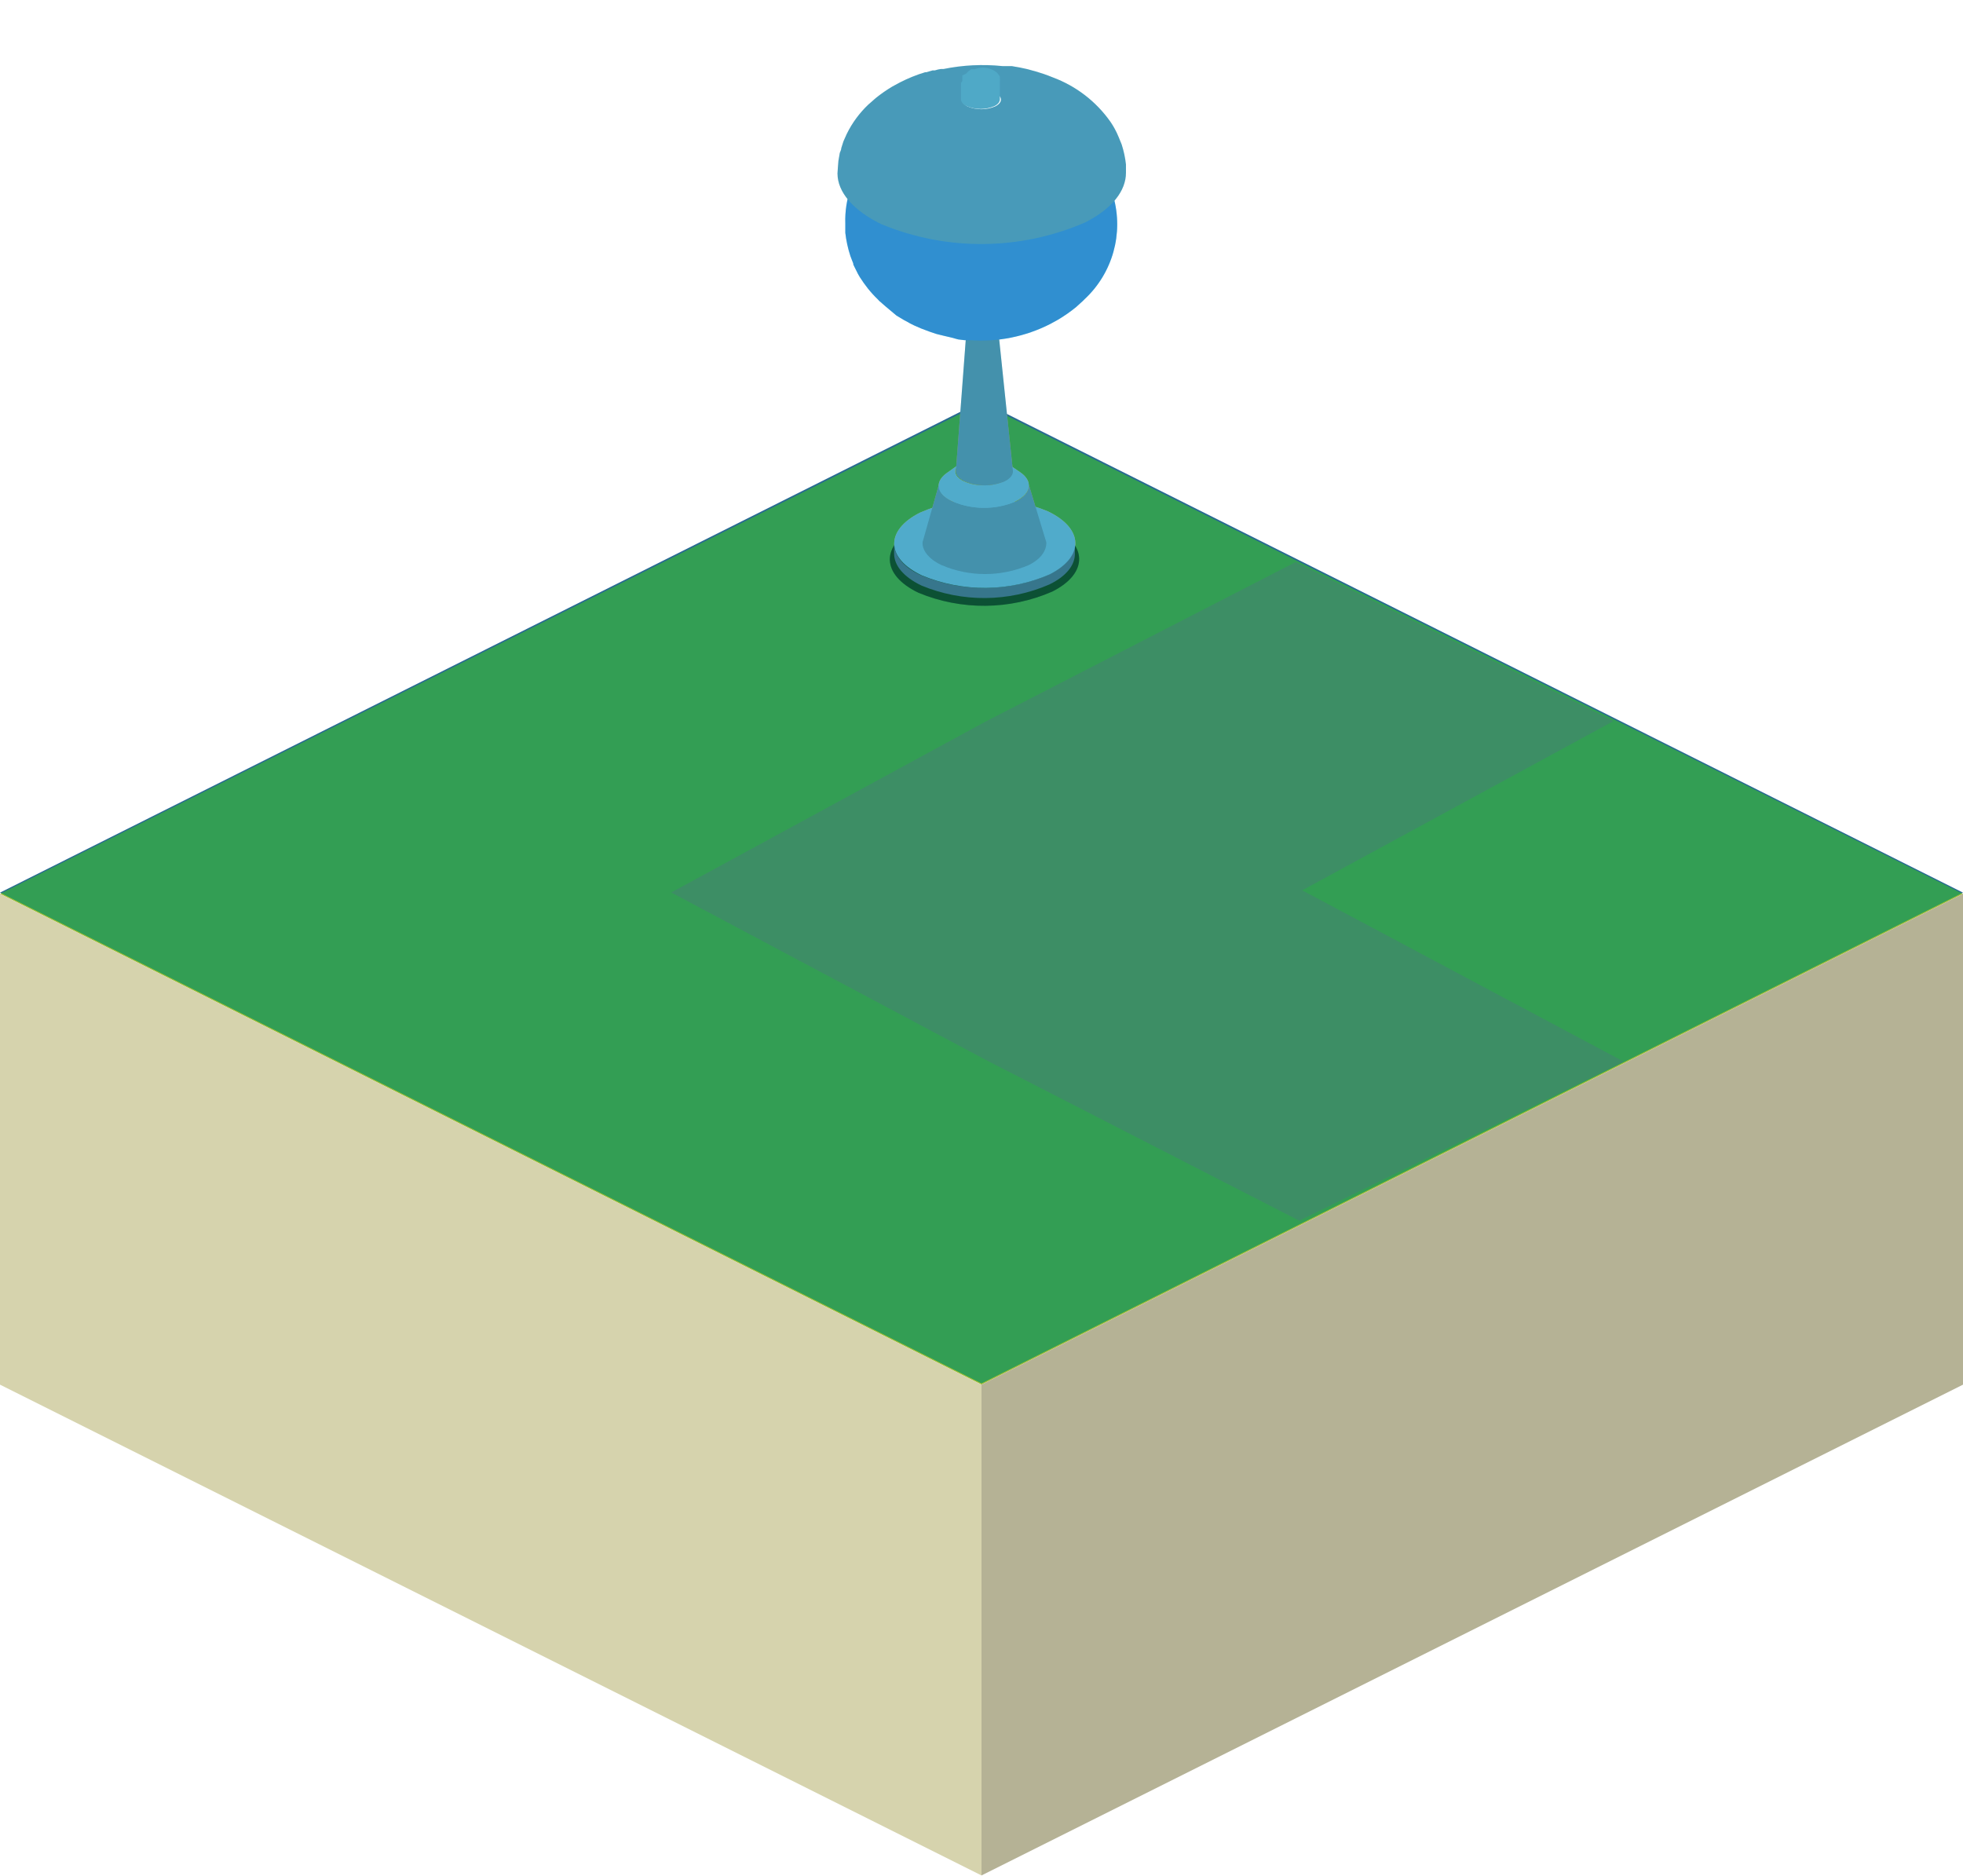
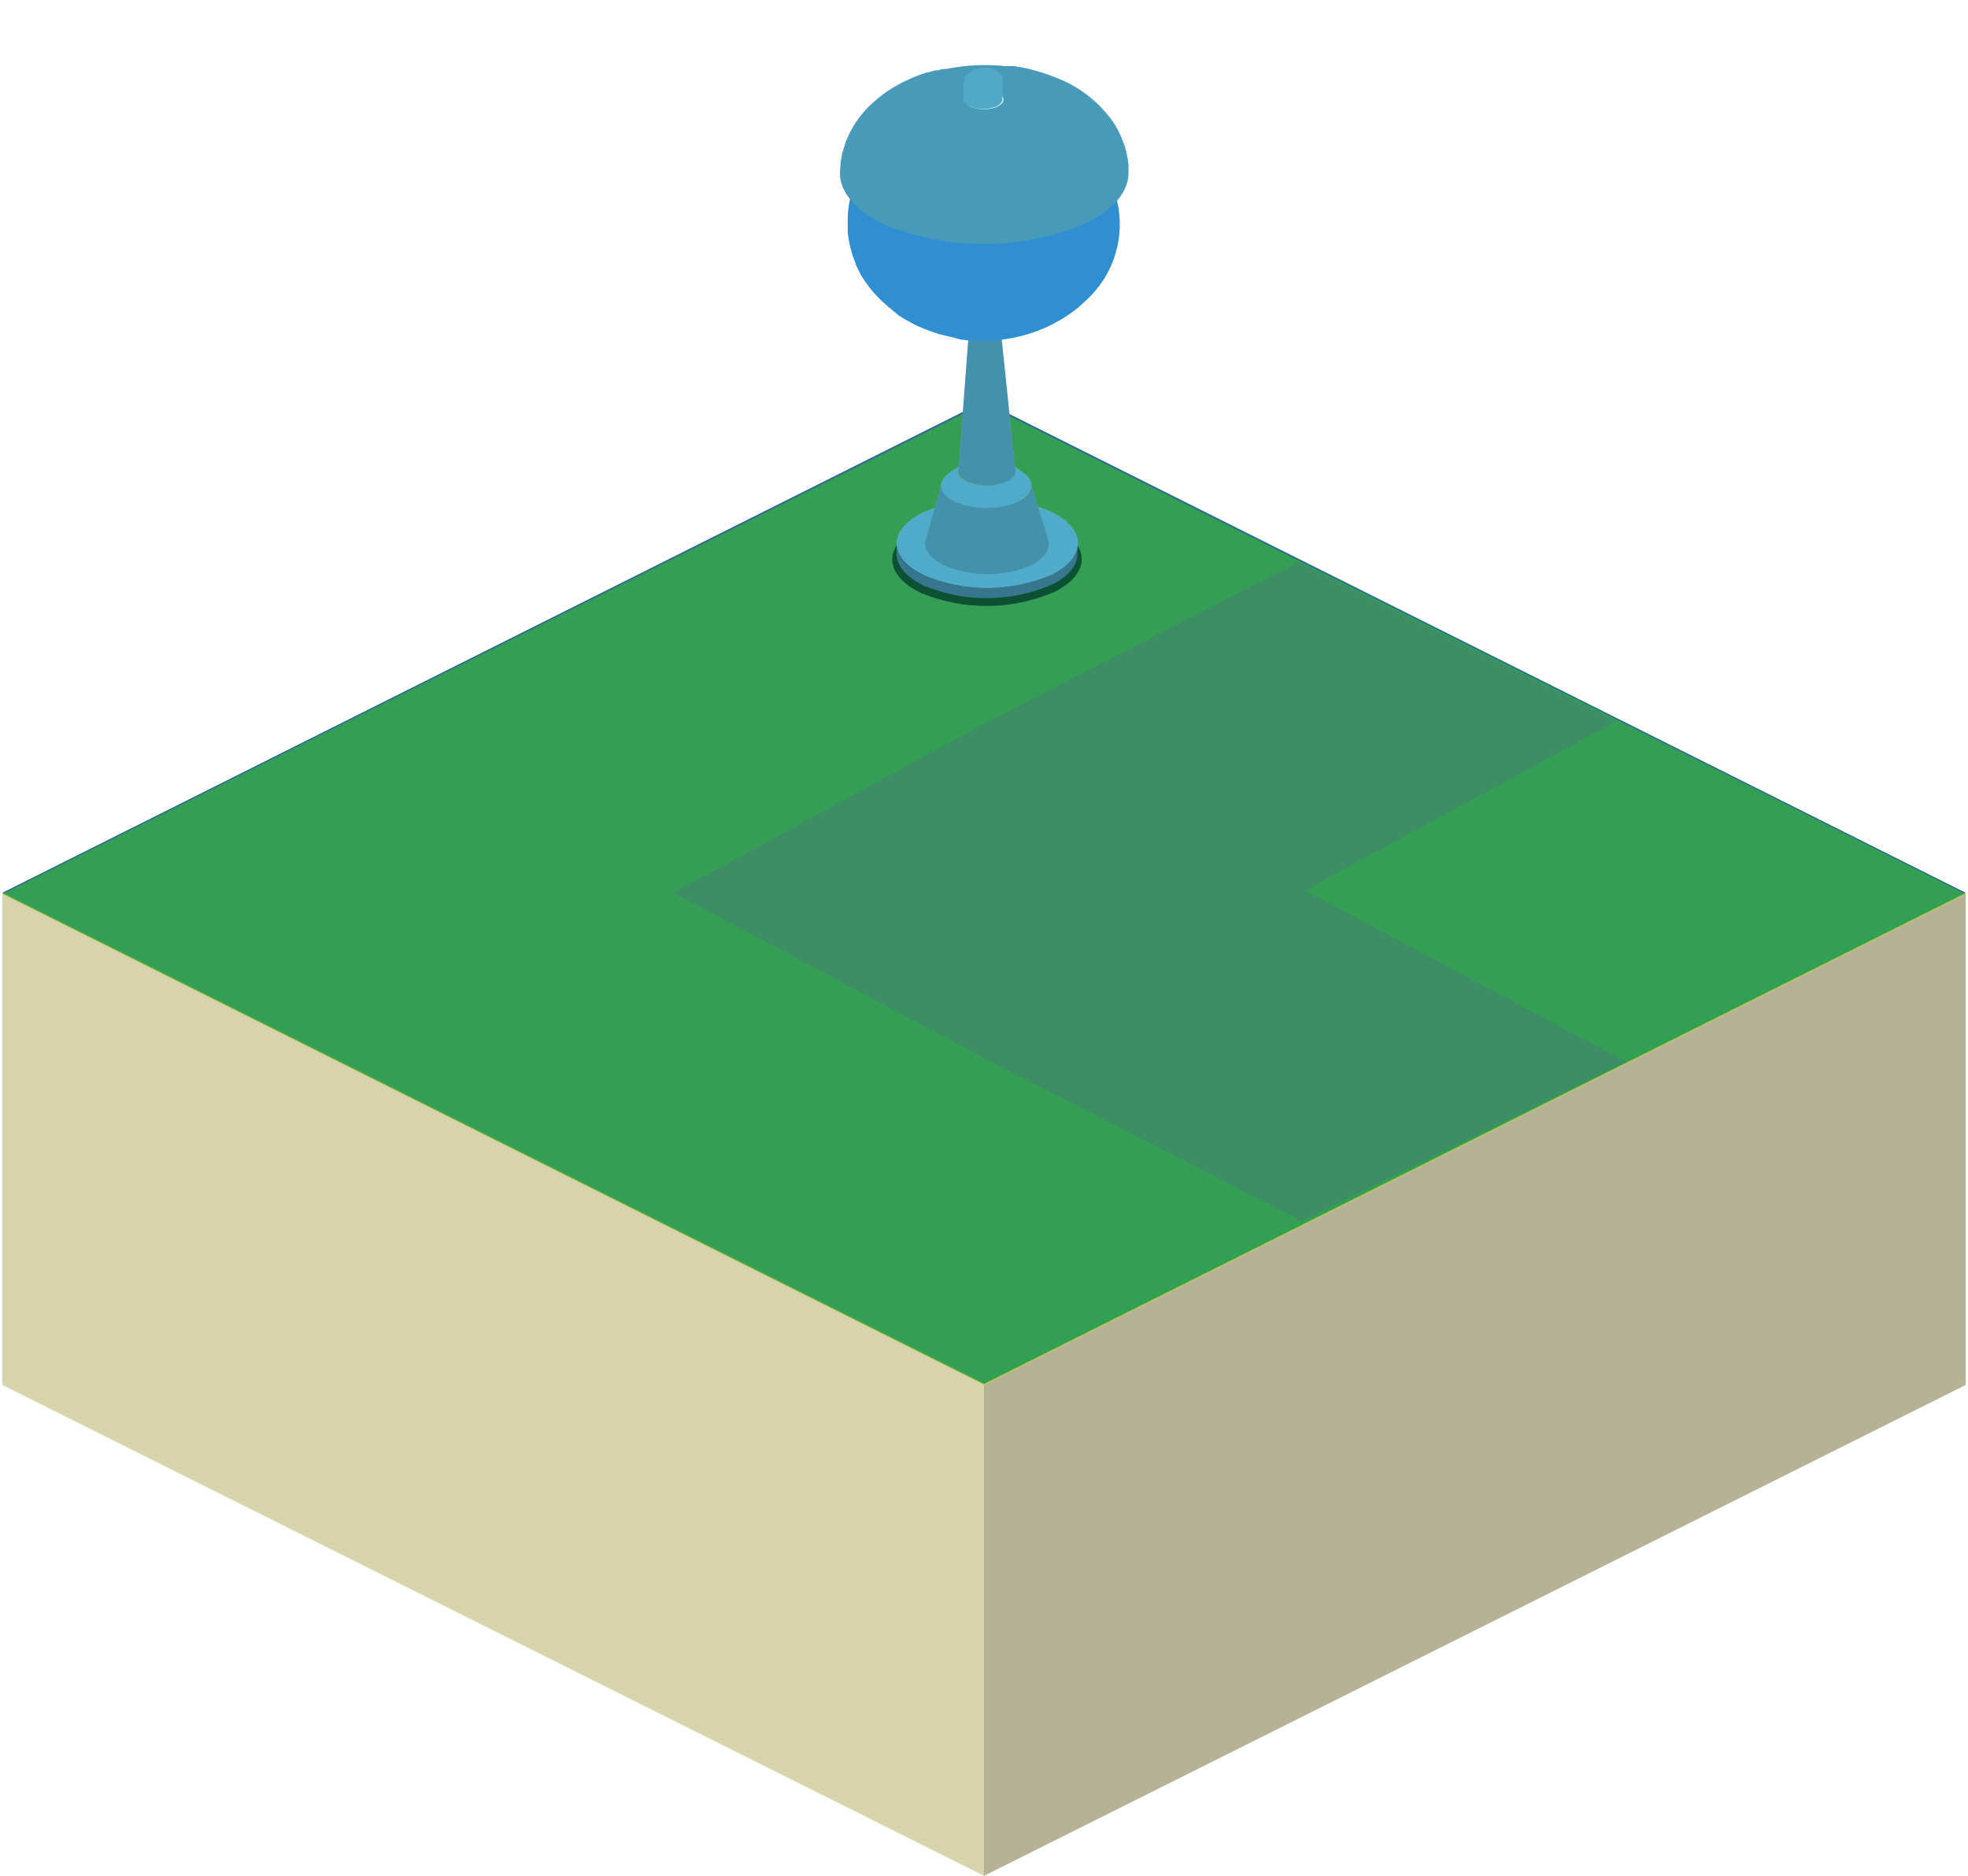
- <svg xmlns="http://www.w3.org/2000/svg" viewBox="0 0 128 122.28">
+ <svg xmlns="http://www.w3.org/2000/svg" viewBox="0 0 128 122.28" width="128" height="122">
  <defs>
-     <style>.cls-1{isolation:isolate;}.cls-2{fill:#a2c037;}.cls-3{fill:#b5b295;}.cls-4{fill:#d6d3ad;}.cls-5{fill:#f7e080;mix-blend-mode:color;}.cls-6{mix-blend-mode:hard-light;fill:url(#Nepojmenovaný_přechod_23);}.cls-11,.cls-7{fill:#b5b5b5;}.cls-15,.cls-16,.cls-7{mix-blend-mode:multiply;}.cls-8{fill:#a2a1a1;}.cls-9{fill:#ebebeb;}.cls-10{fill:#c6c6c6;}.cls-12{fill:#8dc5ef;}.cls-13{fill:#d4d4d5;}.cls-14{fill:#e7e7e6;}.cls-15{opacity:0.66;}.cls-16,.cls-17{fill:#0096cb;}</style>
    <radialGradient id="Nepojmenovaný_přechod_23" cx="63.79" cy="58.18" r="50.6" gradientTransform="matrix(-1, 0, 0, 1, 127.79, 0)" gradientUnits="userSpaceOnUse">
      <stop offset="0" stop-color="#286992" />
      <stop offset="1" stop-color="#286992" />
    </radialGradient>
+     <style>
+             .cls-9{fill:#ebebeb}.cls-10{fill:#c6c6c6}.cls-17{fill:#0096cb}
+         </style>
  </defs>
-   <g class="cls-1">
+   <g style="isolation:isolate">
    <g id="Vrstva_1" data-name="Vrstva 1">
      <g id="layer1">
-         <path id="path10" class="cls-2" d="M128,58.28l-64,32-64-32,64-32Z" />
-         <path id="path837" class="cls-3" d="M128,90.28l-64,32v-32l64-32Z" />
-         <path id="path839" class="cls-4" d="M64,122.28l-64-32v-32l64,32Z" />
+         <path id="path10" d="M128,58.28l-64,32-64-32,64-32Z" style="fill:#a2c037" />
+         <path id="path837" d="M128,90.28l-64,32v-32l64-32Z" style="fill:#b5b295" />
+         <path id="path839" d="M64,122.28l-64-32v-32l64,32Z" style="fill:#d6d3ad" />
      </g>
-       <polygon class="cls-5" points="43.77 58.19 64.42 69.18 84.72 79.59 105.88 69.22 84.91 58.05 105.2 47.02 84.48 36.65 64.26 47.05 43.77 58.19" />
-       <polygon class="cls-6" points="0 58.2 64 90.2 128 58.2 64 26.16 0 58.2" />
-       <path class="cls-7" d="M59.77,34.35a11.12,11.12,0,0,1,8.73-.07c2.44,1.16,2.5,3.09.12,4.29a11.16,11.16,0,0,1-8.73.08C57.45,37.48,57.39,35.56,59.77,34.35Z" />
-       <path class="cls-8" d="M60.09,37.52a10.66,10.66,0,0,0,8.33-.07c1.12-.57,1.67-1.3,1.67-2v.66c0,.73-.55,1.46-1.67,2a10.66,10.66,0,0,1-8.33.07c-1.19-.57-1.78-1.32-1.79-2.07v-.66C58.31,36.2,58.9,37,60.09,37.52Z" />
+       <polygon points="43.77 58.19 64.42 69.18 84.72 79.59 105.88 69.22 84.91 58.05 105.2 47.02 84.48 36.65 64.26 47.05 43.77 58.19" style="fill:#f7e080;mix-blend-mode:color" />
+       <polygon points="0 58.2 64 90.2 128 58.2 64 26.16 0 58.2" style="mix-blend-mode:hard-light;fill:url(#Nepojmenovaný_přechod_23)" />
+       <path d="M59.77,34.35a11.12,11.12,0,0,1,8.73-.07c2.44,1.16,2.5,3.09.12,4.29a11.16,11.16,0,0,1-8.73.08C57.45,37.48,57.39,35.56,59.77,34.35Z" style="mix-blend-mode:multiply;fill:#b5b5b5" />
+       <path d="M60.09,37.52a10.66,10.66,0,0,0,8.33-.07c1.12-.57,1.67-1.3,1.67-2v.66c0,.73-.55,1.46-1.67,2a10.66,10.66,0,0,1-8.33.07c-1.19-.57-1.78-1.32-1.79-2.07v-.66C58.31,36.2,58.9,37,60.09,37.52Z" style="fill:#a2a1a1" />
      <path class="cls-9" d="M60,33.42a10.61,10.61,0,0,1,8.33-.08c2.34,1.12,2.39,2.95.12,4.11a10.66,10.66,0,0,1-8.33.07C57.75,36.41,57.7,34.57,60,33.42Z" />
      <path class="cls-10" d="M61.22,31.6c0,.4.26.8.89,1.09a5.29,5.29,0,0,0,4.15,0c.59-.3.86-.69.83-1.07l1.14,3.75c0,.53-.33,1.06-1.14,1.47a7.22,7.22,0,0,1-5.71,0h0c-.86-.41-1.27-1-1.22-1.5Z" />
      <path class="cls-9" d="M61.75,30.83l.88-.62c-.48.34-.45.79.09,1.11l.14.07a3,3,0,0,0,1.41.25,2.87,2.87,0,0,0,1.21-.27c.63-.32.69-.82.18-1.17l.89.61c.8.56.71,1.34-.29,1.85a4.8,4.8,0,0,1-1.92.44,5,5,0,0,1-2.23-.41l-.22-.11C61,32.08,61,31.36,61.75,30.83Z" />
      <path class="cls-10" d="M63.05,21.13c0,.13.1.26.3.35a1.8,1.8,0,0,0,1.42,0c.19-.1.28-.22.28-.35l1,9.6c0,.23-.17.47-.53.65a3.36,3.36,0,0,1-2.62,0c-.38-.18-.57-.42-.57-.67Z" />
-       <path class="cls-11" d="M62,11.93a5.13,5.13,0,0,0,4,0,1.34,1.34,0,0,0,.8-.86L65.05,21.17a.47.47,0,0,1-.28.3,1.8,1.8,0,0,1-1.42,0,.46.46,0,0,1-.3-.3L61.18,11.06A1.35,1.35,0,0,0,62,11.93Z" />
-       <path class="cls-12" d="M55.48,12.24v0h0s0-.07,0-.11l.05-.12.12-.26.12-.24.14-.25.14-.23.16-.25.16-.22c.12-.16.13-.17.36-.45a5.92,5.92,0,0,1,.41-.44c-1.43,1.42-.92,3.18,1.51,4.34a12.34,12.34,0,0,0,5,1h.79L65,15l.32,0,.44,0,.32-.05.43-.06.31-.06.42-.09.29-.07.42-.12.26-.08.44-.16.21-.08a5.46,5.46,0,0,0,.6-.27c2.31-1.18,2.75-2.9,1.35-4.28l0,0h0l.19.2.19.2.2.24.16.22a2.15,2.15,0,0,1,.18.24l.15.22c0,.08.1.18.15.25l.13.23.13.26.11.24c0,.07.07.18.11.26l.09.24a1.21,1.21,0,0,0,0,.18l0,.05v0l0,.11a6.67,6.67,0,0,1-1.88,6.69l-.12.12-.43.39a9.53,9.53,0,0,1-1.19.83l-.49.27a9.93,9.93,0,0,1-5.26,1.06H63.3l-.41,0-.41-.05L62,22l-.43-.1-.49-.12-.45-.15-.56-.21-.48-.21-.26-.13-.1-.06-.3-.16-.48-.29L57.77,20l-.23-.2-.1-.09-.11-.09-.08-.09a7.3,7.3,0,0,1-.65-.71h0a8.61,8.61,0,0,1-.54-.76l-.12-.21-.24-.48-.06-.13,0-.06-.08-.2-.11-.29a7.6,7.6,0,0,1-.33-1.51l0-.61A6.34,6.34,0,0,1,55.48,12.24Z" />
-       <path class="cls-13" d="M54.61,11.31c0,1.2,1,2.4,2.85,3.3a17,17,0,0,0,13.3-.11c1.78-.9,2.66-2.07,2.66-3.24l0-.53a6.6,6.6,0,0,0-.28-1.31l-.2-.49a5.3,5.3,0,0,0-.54-1v0a8,8,0,0,0-3.74-2.88c-.18-.07-.42-.17-.61-.23l-.51-.16L67,4.51l-.51-.11-.52-.09h-.08l-.34,0h-.18a12.74,12.74,0,0,0-3.85.19H61.4l-.06,0a2.34,2.34,0,0,0-.38.09l-.09,0h-.06l-.41.12h-.08a10,10,0,0,0-1.63.66l-.5.27a9.27,9.27,0,0,0-1.08.75l-.41.36-.07.06a6.68,6.68,0,0,0-1.41,1.91h0L55,9.21l-.14.44v0c0,.11-.07.23-.1.32l-.09.52C54.65,10.75,54.62,11.07,54.61,11.31Zm8.48-5.26a2.3,2.3,0,0,1,1.8,0c.5.24.51.64,0,.89a2.3,2.3,0,0,1-1.8,0C62.61,6.69,62.6,6.3,63.09,6.05Z" />
-       <path class="cls-14" d="M62.75,5.27l0-.08,0-.13,0-.07,0-.07v0l0,0L63,4.8l.11-.12.07-.06.15-.11.07,0,.08,0h0l.09,0h0A1.43,1.43,0,0,1,65,4.73l.06.07.05.06L65.2,5l0,.08a1.29,1.29,0,0,1,0,.21V6.48c0,.16-.12.32-.36.44a2.3,2.3,0,0,1-1.8,0c-.25-.12-.38-.28-.38-.44V5.4S62.75,5.31,62.75,5.27Z" />
-       <g class="cls-15">
-         <path class="cls-16" d="M59.77,34.35a11.12,11.12,0,0,1,8.73-.07c2.44,1.16,2.5,3.09.12,4.29a11.16,11.16,0,0,1-8.73.08C57.45,37.48,57.39,35.56,59.77,34.35Z" />
+       <path d="M62,11.93a5.13,5.13,0,0,0,4,0,1.34,1.34,0,0,0,.8-.86L65.05,21.17a.47.47,0,0,1-.28.3,1.8,1.8,0,0,1-1.42,0,.46.46,0,0,1-.3-.3L61.18,11.06A1.35,1.35,0,0,0,62,11.93Z" style="fill:#b5b5b5" />
+       <path d="M55.48,12.24v0h0s0-.07,0-.11l.05-.12.12-.26.12-.24.14-.25.14-.23.16-.25.16-.22c.12-.16.13-.17.36-.45a5.92,5.92,0,0,1,.41-.44c-1.43,1.42-.92,3.18,1.51,4.34a12.34,12.34,0,0,0,5,1h.79L65,15l.32,0,.44,0,.32-.05.43-.06.31-.06.42-.09.29-.07.42-.12.26-.08.44-.16.21-.08a5.46,5.46,0,0,0,.6-.27c2.31-1.18,2.75-2.9,1.35-4.28l0,0h0l.19.2.19.2.2.24.16.22a2.15,2.15,0,0,1,.18.24l.15.22c0,.08.1.18.15.25l.13.23.13.26.11.24c0,.07.07.18.11.26l.09.24a1.21,1.21,0,0,0,0,.18l0,.05v0l0,.11a6.67,6.67,0,0,1-1.88,6.69l-.12.12-.43.39a9.53,9.53,0,0,1-1.19.83l-.49.27a9.93,9.93,0,0,1-5.26,1.06H63.3l-.41,0-.41-.05L62,22l-.43-.1-.49-.12-.45-.15-.56-.21-.48-.21-.26-.13-.1-.06-.3-.16-.48-.29L57.77,20l-.23-.2-.1-.09-.11-.09-.08-.09a7.3,7.3,0,0,1-.65-.71h0a8.61,8.61,0,0,1-.54-.76l-.12-.21-.24-.48-.06-.13,0-.06-.08-.2-.11-.29a7.6,7.6,0,0,1-.33-1.51l0-.61A6.34,6.34,0,0,1,55.48,12.24Z" style="fill:#8dc5ef" />
+       <path d="M54.61,11.31c0,1.2,1,2.4,2.85,3.3a17,17,0,0,0,13.3-.11c1.78-.9,2.66-2.07,2.66-3.24l0-.53a6.6,6.6,0,0,0-.28-1.31l-.2-.49a5.3,5.3,0,0,0-.54-1v0a8,8,0,0,0-3.74-2.88c-.18-.07-.42-.17-.61-.23l-.51-.16L67,4.51l-.51-.11-.52-.09h-.08l-.34,0h-.18a12.74,12.74,0,0,0-3.85.19H61.4l-.06,0a2.34,2.34,0,0,0-.38.09l-.09,0h-.06l-.41.12h-.08a10,10,0,0,0-1.63.66l-.5.27a9.27,9.27,0,0,0-1.08.75l-.41.36-.07.06a6.68,6.68,0,0,0-1.41,1.91h0L55,9.21l-.14.44v0c0,.11-.07.23-.1.32l-.09.52C54.65,10.75,54.62,11.07,54.61,11.31Zm8.48-5.26a2.3,2.3,0,0,1,1.8,0c.5.24.51.64,0,.89a2.3,2.3,0,0,1-1.8,0C62.61,6.69,62.6,6.3,63.09,6.05Z" style="fill:#d4d4d5" />
+       <path d="M62.75,5.27l0-.08,0-.13,0-.07,0-.07v0l0,0L63,4.8l.11-.12.07-.06.15-.11.07,0,.08,0h0l.09,0h0A1.43,1.43,0,0,1,65,4.73l.06.07.05.06L65.2,5l0,.08a1.29,1.29,0,0,1,0,.21V6.48c0,.16-.12.32-.36.44a2.3,2.3,0,0,1-1.8,0c-.25-.12-.38-.28-.38-.44V5.4S62.75,5.31,62.75,5.27Z" style="fill:#e7e7e6" />
+       <g style="opacity:.66;mix-blend-mode:multiply">
+         <path d="M59.77,34.35a11.12,11.12,0,0,1,8.73-.07c2.44,1.16,2.5,3.09.12,4.29a11.16,11.16,0,0,1-8.73.08C57.45,37.48,57.39,35.56,59.77,34.35Z" style="fill:#0096cb;mix-blend-mode:multiply" />
        <path class="cls-17" d="M60.09,37.52a10.66,10.66,0,0,0,8.33-.07c1.12-.57,1.67-1.3,1.67-2v.66c0,.73-.55,1.46-1.67,2a10.66,10.66,0,0,1-8.33.07c-1.19-.57-1.78-1.32-1.79-2.07v-.66C58.31,36.2,58.9,37,60.09,37.52Z" />
        <path class="cls-17" d="M60,33.42a10.61,10.61,0,0,1,8.33-.08c2.34,1.12,2.39,2.95.12,4.11a10.66,10.66,0,0,1-8.33.07C57.75,36.41,57.7,34.57,60,33.42Z" />
        <path class="cls-17" d="M61.22,31.6c0,.4.26.8.89,1.09a5.29,5.29,0,0,0,4.15,0c.59-.3.86-.69.83-1.07l1.14,3.75c0,.53-.33,1.06-1.14,1.47a7.22,7.22,0,0,1-5.71,0h0c-.86-.41-1.27-1-1.22-1.5Z" />
        <path class="cls-17" d="M61.75,30.83l.88-.62c-.48.34-.45.79.09,1.11l.14.07a3,3,0,0,0,1.41.25,2.87,2.87,0,0,0,1.21-.27c.63-.32.69-.82.18-1.17l.89.61c.8.56.71,1.34-.29,1.85a4.8,4.8,0,0,1-1.92.44,5,5,0,0,1-2.23-.41l-.22-.11C61,32.08,61,31.36,61.75,30.83Z" />
        <path class="cls-17" d="M63.05,21.13c0,.13.1.26.3.35a1.8,1.8,0,0,0,1.42,0c.19-.1.28-.22.28-.35l1,9.6c0,.23-.17.47-.53.65a3.36,3.36,0,0,1-2.62,0c-.38-.18-.57-.42-.57-.67Z" />
        <path class="cls-17" d="M62,11.93a5.13,5.13,0,0,0,4,0,1.34,1.34,0,0,0,.8-.86L65.05,21.17a.47.47,0,0,1-.28.3,1.8,1.8,0,0,1-1.42,0,.46.46,0,0,1-.3-.3L61.18,11.06A1.35,1.35,0,0,0,62,11.93Z" />
        <path class="cls-17" d="M55.48,12.24v0h0s0-.07,0-.11l.05-.12.12-.26.12-.24.14-.25.14-.23.16-.25.16-.22c.12-.16.13-.17.36-.45a5.92,5.92,0,0,1,.41-.44c-1.43,1.42-.92,3.18,1.51,4.34a12.34,12.34,0,0,0,5,1h.79L65,15l.32,0,.44,0,.32-.05.43-.06.31-.06.42-.09.29-.07.42-.12.26-.08.44-.16.21-.08a5.46,5.46,0,0,0,.6-.27c2.31-1.18,2.75-2.9,1.35-4.28l0,0h0l.19.2.19.2.2.24.16.22a2.15,2.15,0,0,1,.18.24l.15.22c0,.08.1.18.15.25l.13.23.13.26.11.24c0,.07.07.18.11.26l.09.24a1.21,1.21,0,0,0,0,.18l0,.05v0l0,.11a6.67,6.67,0,0,1-1.88,6.69l-.12.12-.43.39a9.53,9.53,0,0,1-1.19.83l-.49.27a9.93,9.93,0,0,1-5.26,1.06H63.3l-.41,0-.41-.05L62,22l-.43-.1-.49-.12-.45-.15-.56-.21-.48-.21-.26-.13-.1-.06-.3-.16-.48-.29L57.77,20l-.23-.2-.1-.09-.11-.09-.08-.09a7.3,7.3,0,0,1-.65-.71h0a8.61,8.61,0,0,1-.54-.76l-.12-.21-.24-.48-.06-.13,0-.06-.08-.2-.11-.29a7.6,7.6,0,0,1-.33-1.51l0-.61A6.34,6.34,0,0,1,55.48,12.24Z" />
        <path class="cls-17" d="M54.61,11.31c0,1.2,1,2.4,2.85,3.3a17,17,0,0,0,13.3-.11c1.78-.9,2.66-2.07,2.66-3.24l0-.53a6.6,6.6,0,0,0-.28-1.31l-.2-.49a5.3,5.3,0,0,0-.54-1v0a8,8,0,0,0-3.74-2.88c-.18-.07-.42-.17-.61-.23l-.51-.16L67,4.51l-.51-.11-.52-.09h-.08l-.34,0h-.18a12.74,12.74,0,0,0-3.85.19H61.4l-.06,0a2.34,2.34,0,0,0-.38.09l-.09,0h-.06l-.41.12h-.08a10,10,0,0,0-1.63.66l-.5.27a9.27,9.27,0,0,0-1.08.75l-.41.36-.07.06a6.68,6.68,0,0,0-1.41,1.91h0L55,9.21l-.14.44v0c0,.11-.07.23-.1.32l-.09.52C54.65,10.75,54.62,11.07,54.61,11.31Zm8.48-5.26a2.3,2.3,0,0,1,1.8,0c.5.24.51.64,0,.89a2.3,2.3,0,0,1-1.8,0C62.61,6.69,62.6,6.3,63.09,6.05Z" />
        <path class="cls-17" d="M62.75,5.27l0-.08,0-.13,0-.07,0-.07v0l0,0L63,4.8l.11-.12.07-.06.15-.11.07,0,.08,0h0l.09,0h0A1.43,1.43,0,0,1,65,4.73l.06.07.05.06L65.2,5l0,.08a1.29,1.29,0,0,1,0,.21V6.48c0,.16-.12.32-.36.44a2.3,2.3,0,0,1-1.8,0c-.25-.12-.38-.28-.38-.44V5.4S62.75,5.31,62.75,5.27Z" />
      </g>
    </g>
  </g>
</svg>
